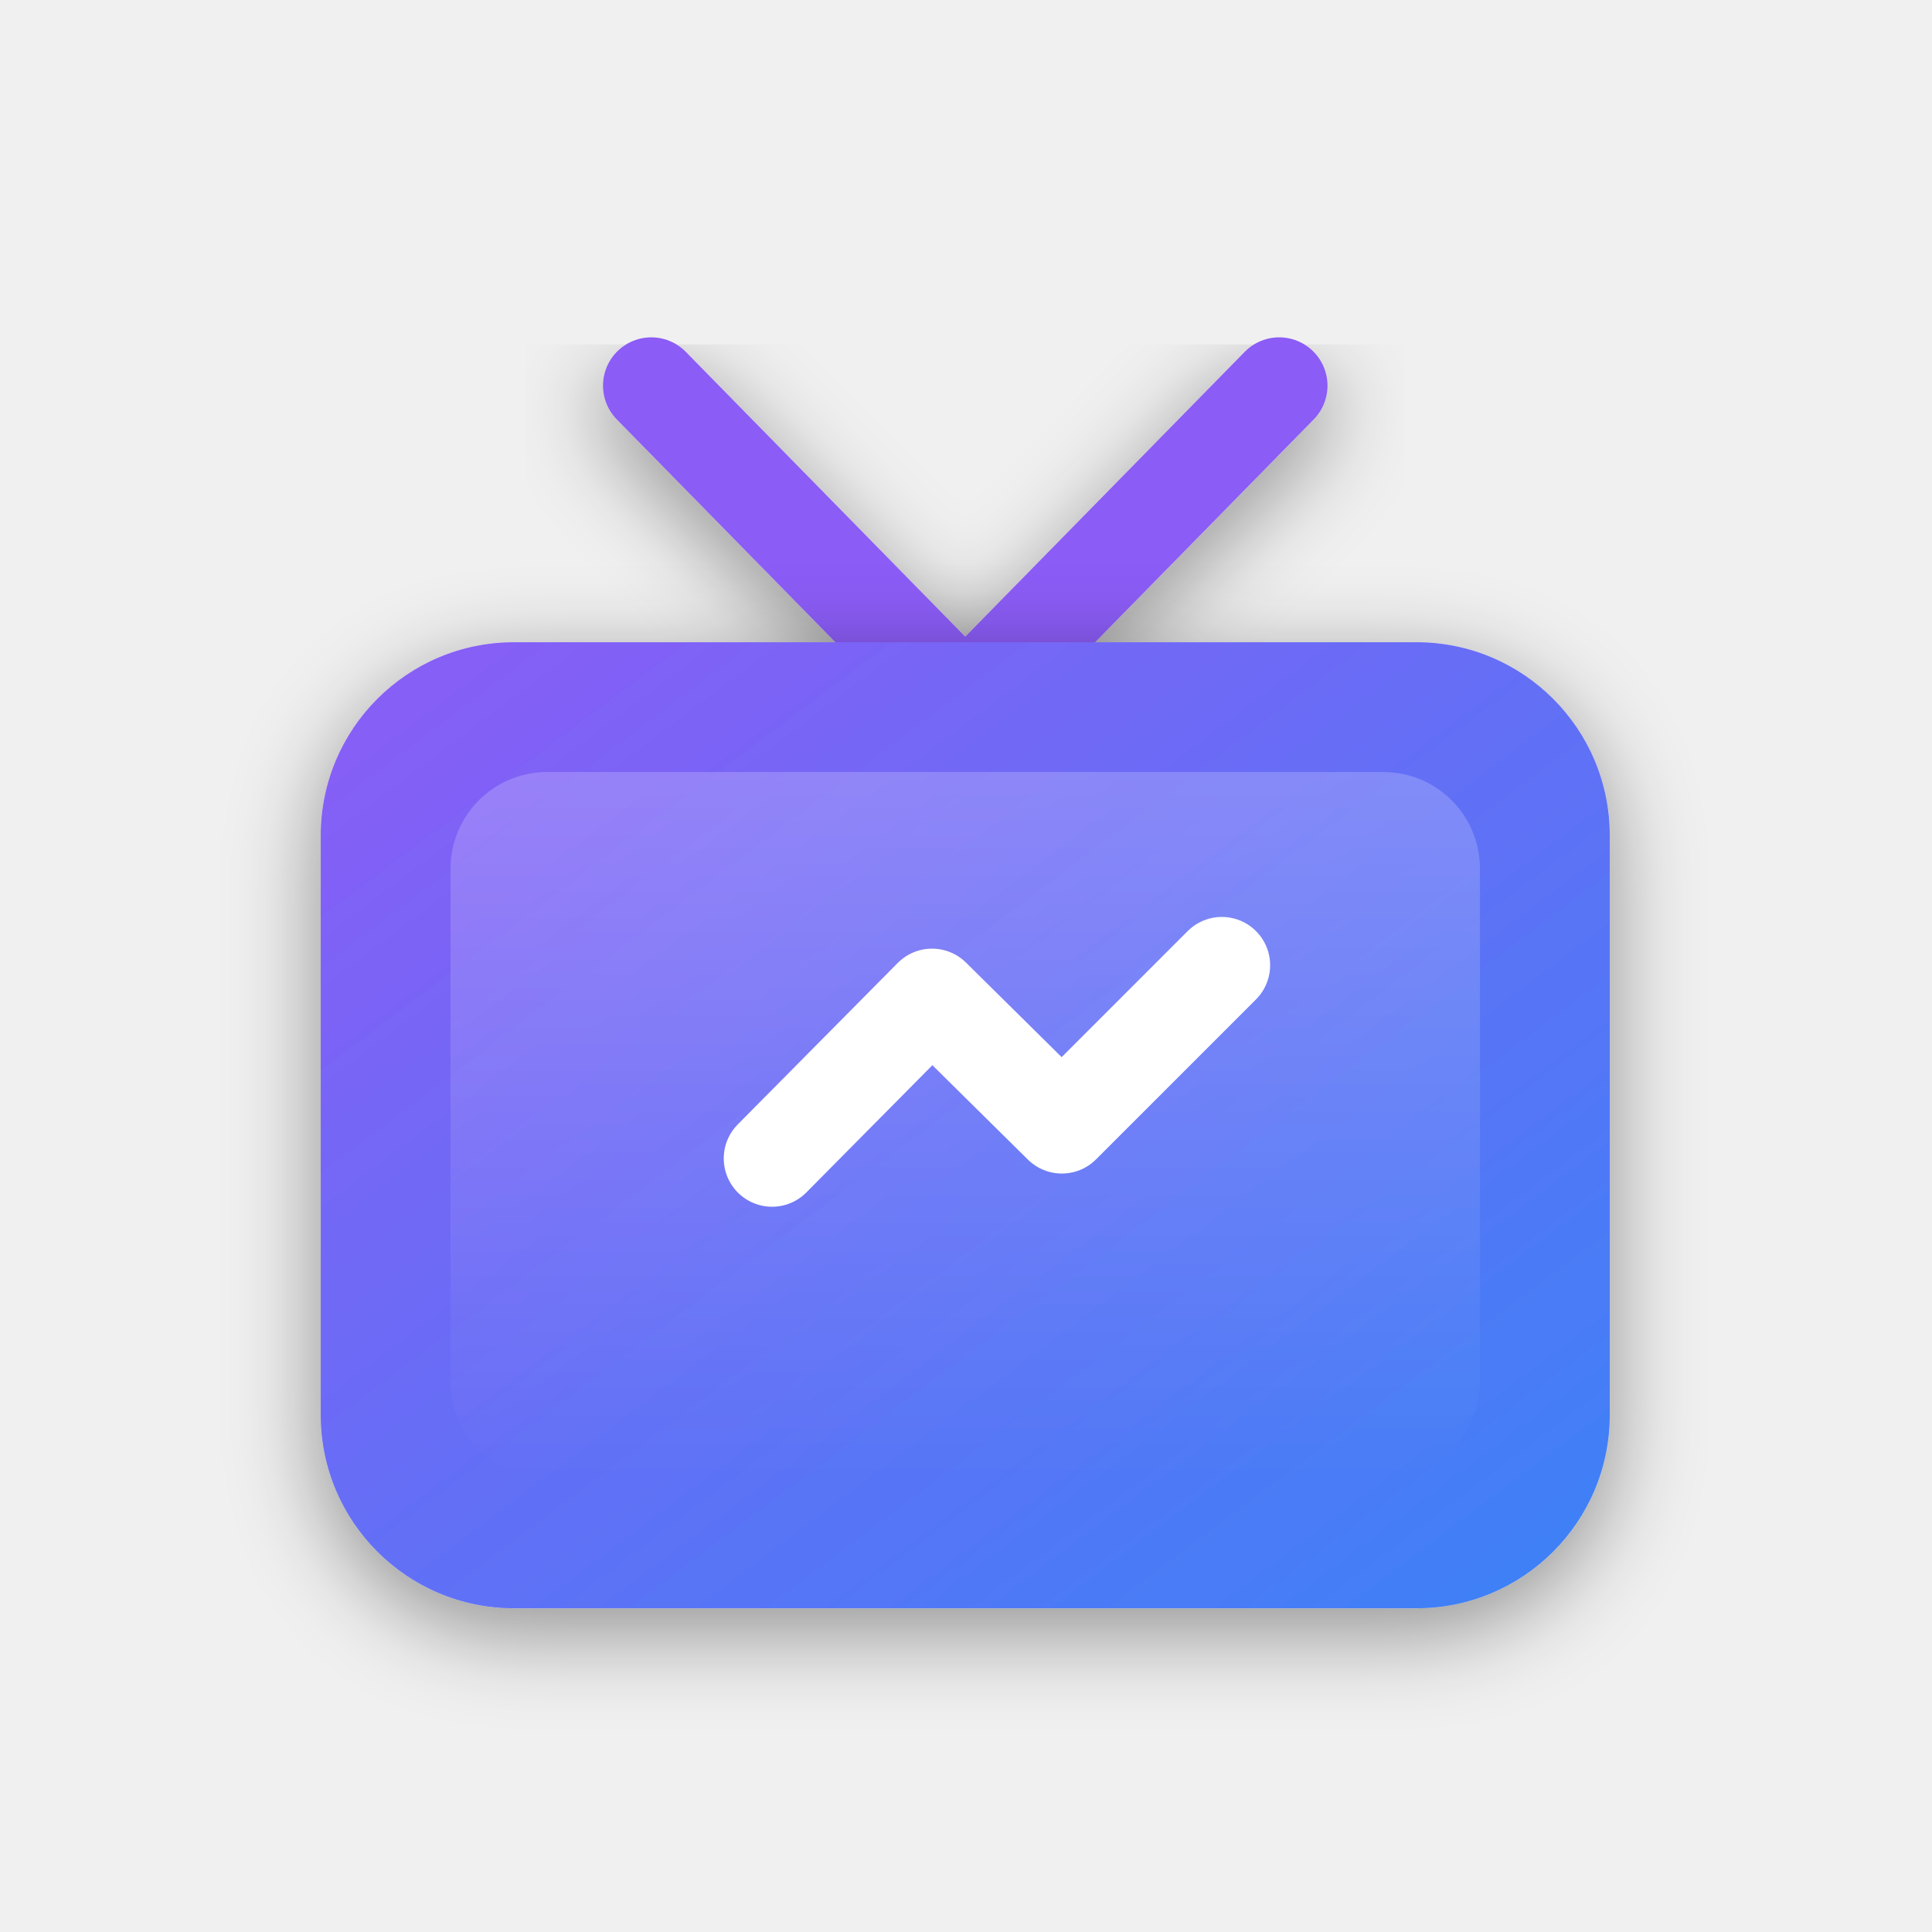
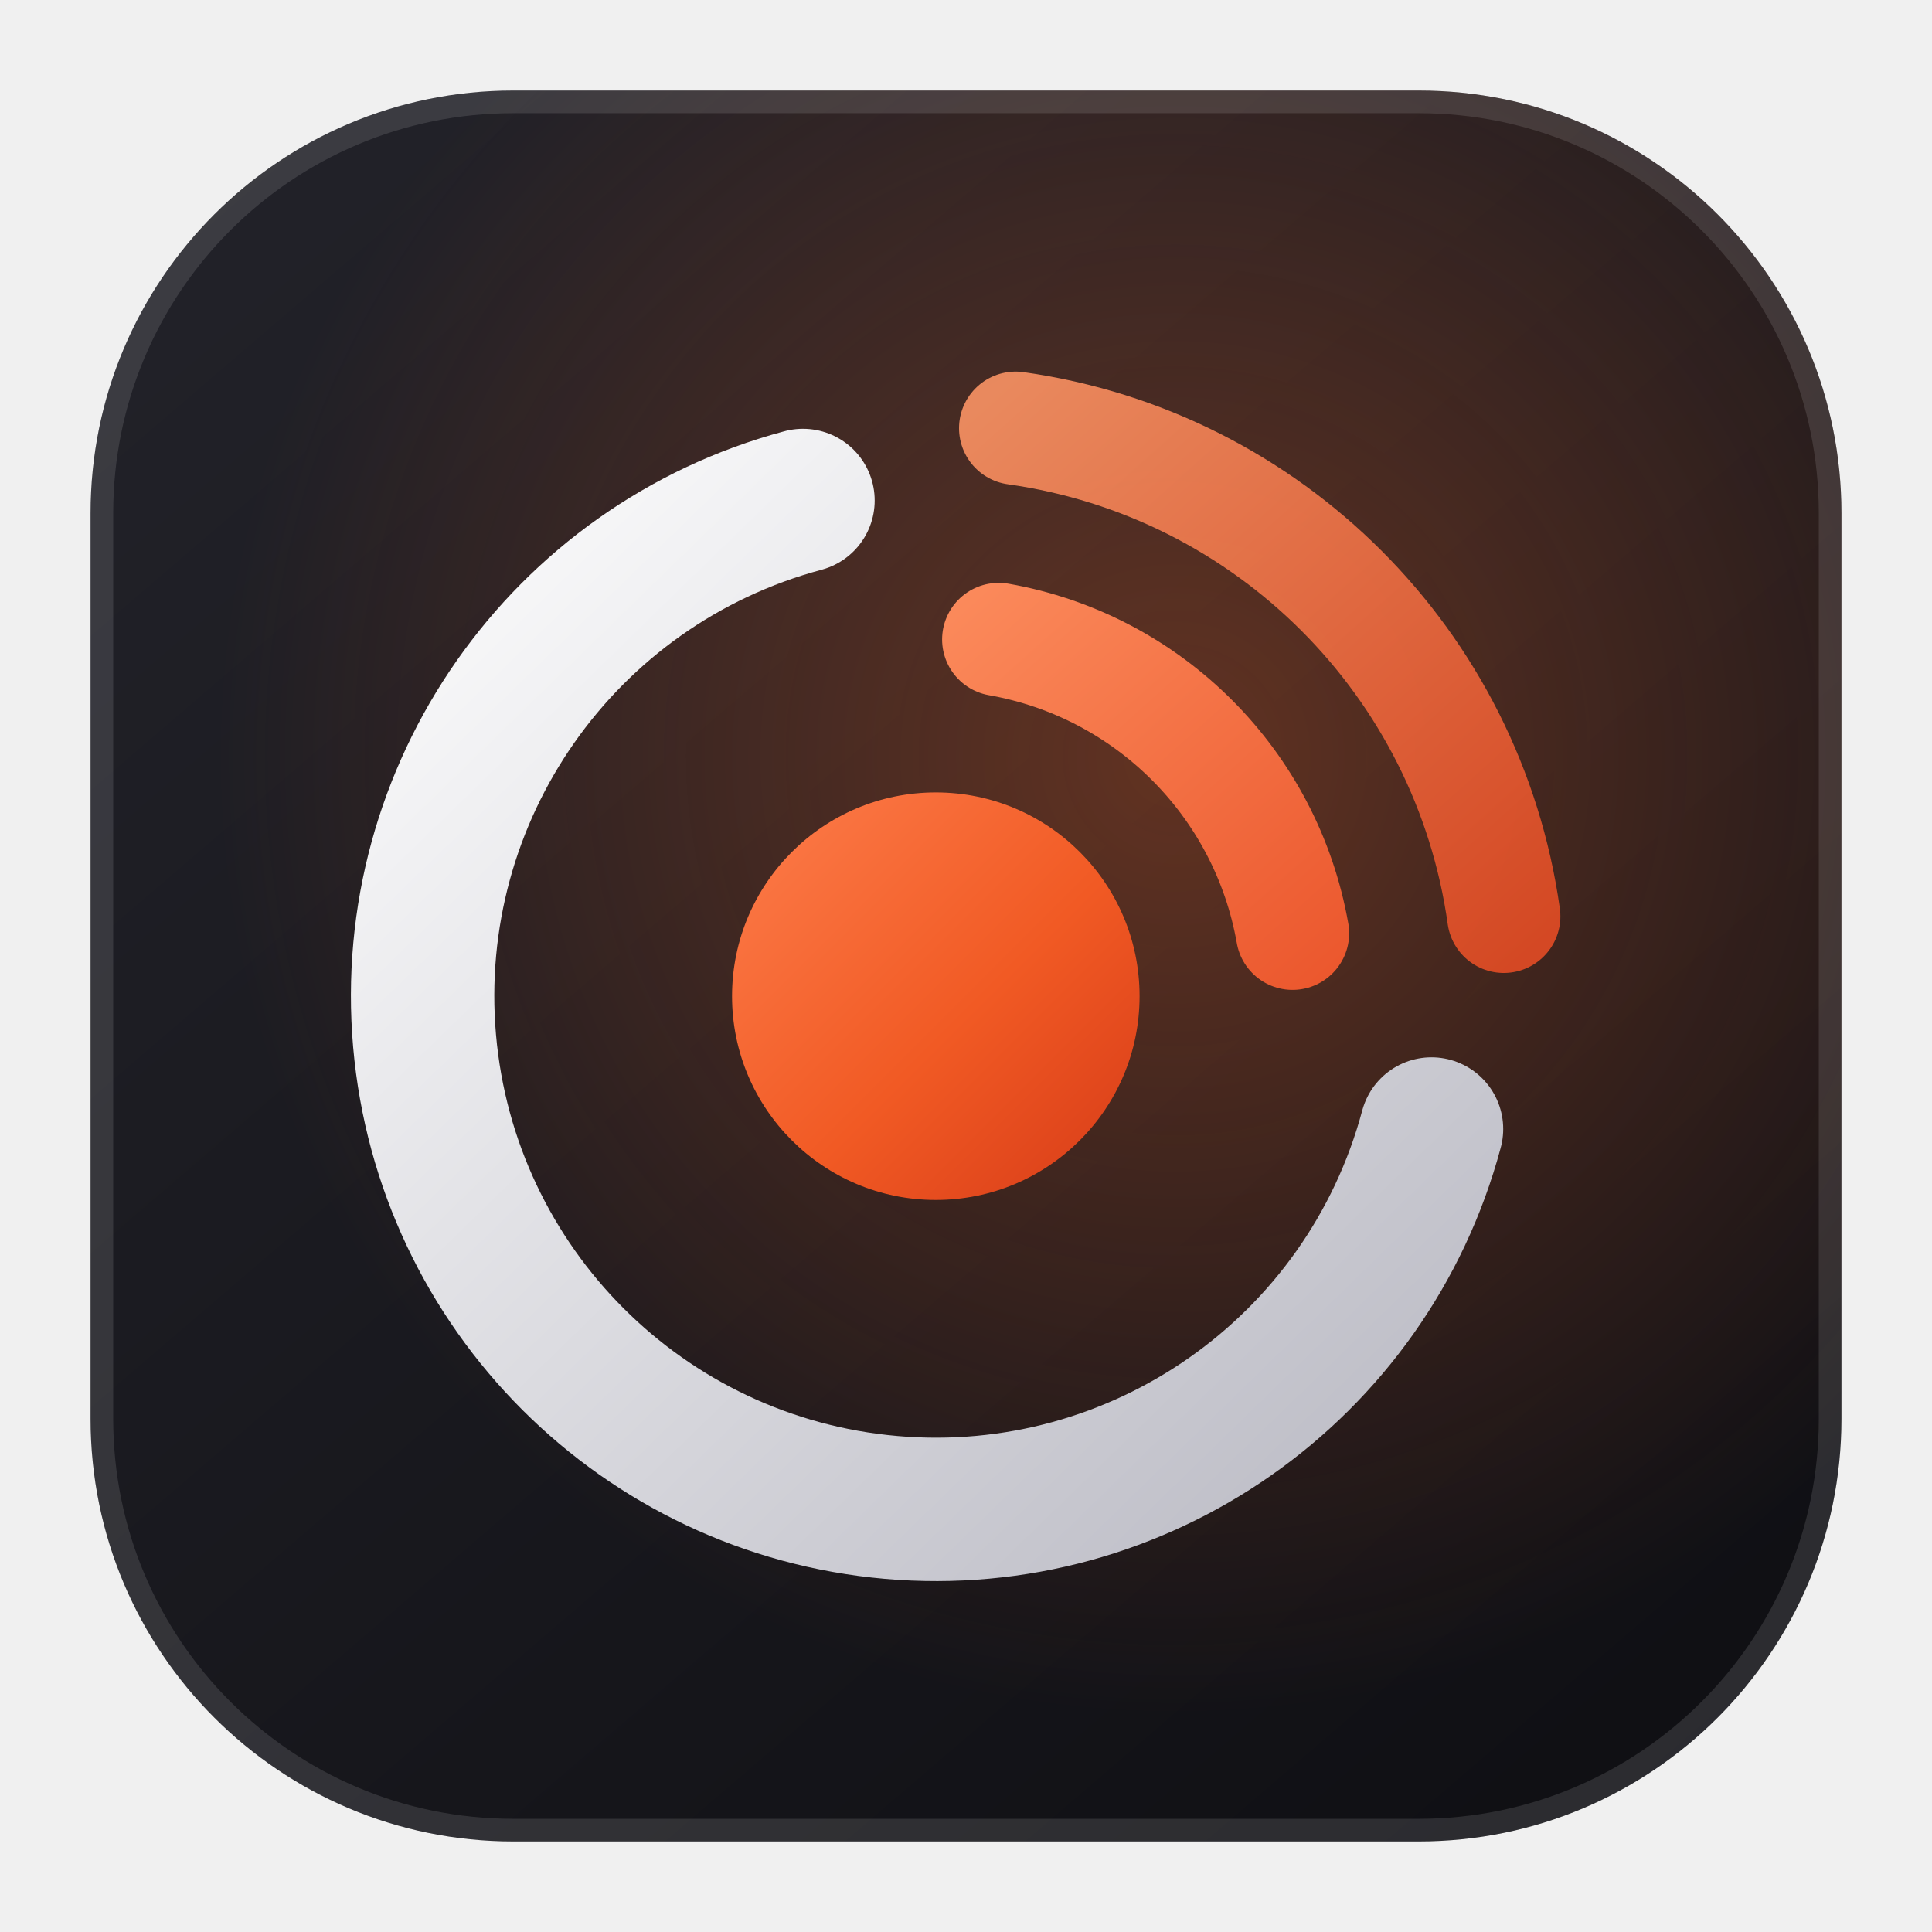
<svg xmlns="http://www.w3.org/2000/svg" width="1024" height="1024" viewBox="0 0 1024 1024" fill="none">
  <defs>
-     <linearGradient id="body-gradient" x1="0%" y1="0%" x2="100%" y2="100%">
-       <stop offset="0%" stop-color="#8b5cf6" />
-       <stop offset="100%" stop-color="#3b82f6" />
+     <linearGradient id="bg" x1="128" y1="64" x2="896" y2="960" gradientUnits="userSpaceOnUse">
+       <stop offset="0%" stop-color="#222229" />
+       <stop offset="100%" stop-color="#0F0F13" />
    </linearGradient>
-     <linearGradient id="screen-glow" x1="50%" y1="0%" x2="50%" y2="100%">
-       <stop offset="0%" stop-color="white" stop-opacity="0.2" />
-       <stop offset="100%" stop-color="white" stop-opacity="0" />
+     <radialGradient id="glow" cx="62%" cy="38%" r="55%">
+       <stop offset="0%" stop-color="#F16529" stop-opacity="0.34" />
+       <stop offset="100%" stop-color="#F16529" stop-opacity="0" />
+     </radialGradient>
+     <linearGradient id="ring" x1="192" y1="240" x2="768" y2="832" gradientUnits="userSpaceOnUse">
+       <stop offset="0%" stop-color="#FFFFFF" />
+       <stop offset="100%" stop-color="#B8B8C2" />
    </linearGradient>
-     <filter id="shadow" x="-20%" y="-20%" width="140%" height="140%">
-       <feGaussianBlur in="SourceAlpha" stdDeviation="30" />
-       <feOffset dx="0" dy="15" result="offsetblur" />
-       <feComponentTransfer>
-         <feFuncA type="linear" slope="0.4" />
-       </feComponentTransfer>
-       <feMerge>
-         <feMergeNode />
-         <feMergeNode in="SourceGraphic" />
-       </feMerge>
-     </filter>
+     <linearGradient id="wave" x1="544" y1="192" x2="816" y2="496" gradientUnits="userSpaceOnUse">
+       <stop offset="0%" stop-color="#FF9666" />
+       <stop offset="100%" stop-color="#E84D24" />
+     </linearGradient>
+     <linearGradient id="core" x1="384" y1="384" x2="640" y2="640" gradientUnits="userSpaceOnUse">
+       <stop offset="0%" stop-color="#FF8352" />
+       <stop offset="55%" stop-color="#F15A24" />
+       <stop offset="100%" stop-color="#D13415" />
+     </linearGradient>
  </defs>
-   <g transform="translate(102, 102) scale(0.8)">
-     <path d="M720 128L512 340L304 128" stroke="#8b5cf6" stroke-width="64" stroke-linecap="round" stroke-linejoin="round" filter="url(#shadow)" />
-     <rect x="85" y="298" width="854" height="640" rx="128" fill="url(#body-gradient)" filter="url(#shadow)" />
-     <rect x="171" y="384" width="682" height="468" rx="64" fill="url(#screen-glow)" />
-     <path d="M384 640L490 533L576 618L682 512" stroke="white" stroke-width="64" stroke-linecap="round" stroke-linejoin="round" />
+   <rect x="48" y="48" width="928" height="928" rx="224" fill="url(#bg)" />
+   <rect x="48" y="48" width="928" height="928" rx="224" fill="url(#glow)" />
+   <rect x="54" y="54" width="916" height="916" rx="218" stroke="#FFFFFF" stroke-opacity="0.12" stroke-width="12" />
+   <g transform="translate(-16 16)">
+     <path d="M774.73 582.40 A272 272 0 1 1 441.60 249.27" stroke="url(#ring)" stroke-width="76" stroke-linecap="round" />
+     <path d="M545.34 322.92 A192 192 0 0 1 701.08 478.66" stroke="url(#wave)" stroke-width="60" stroke-linecap="round" />
+     <path d="M554.31 210.96 A304 304 0 0 1 813.04 469.69" stroke="url(#wave)" stroke-opacity="0.88" stroke-width="60" stroke-linecap="round" />
+     <circle cx="512" cy="512" r="108" fill="url(#core)" />
  </g>
</svg>
